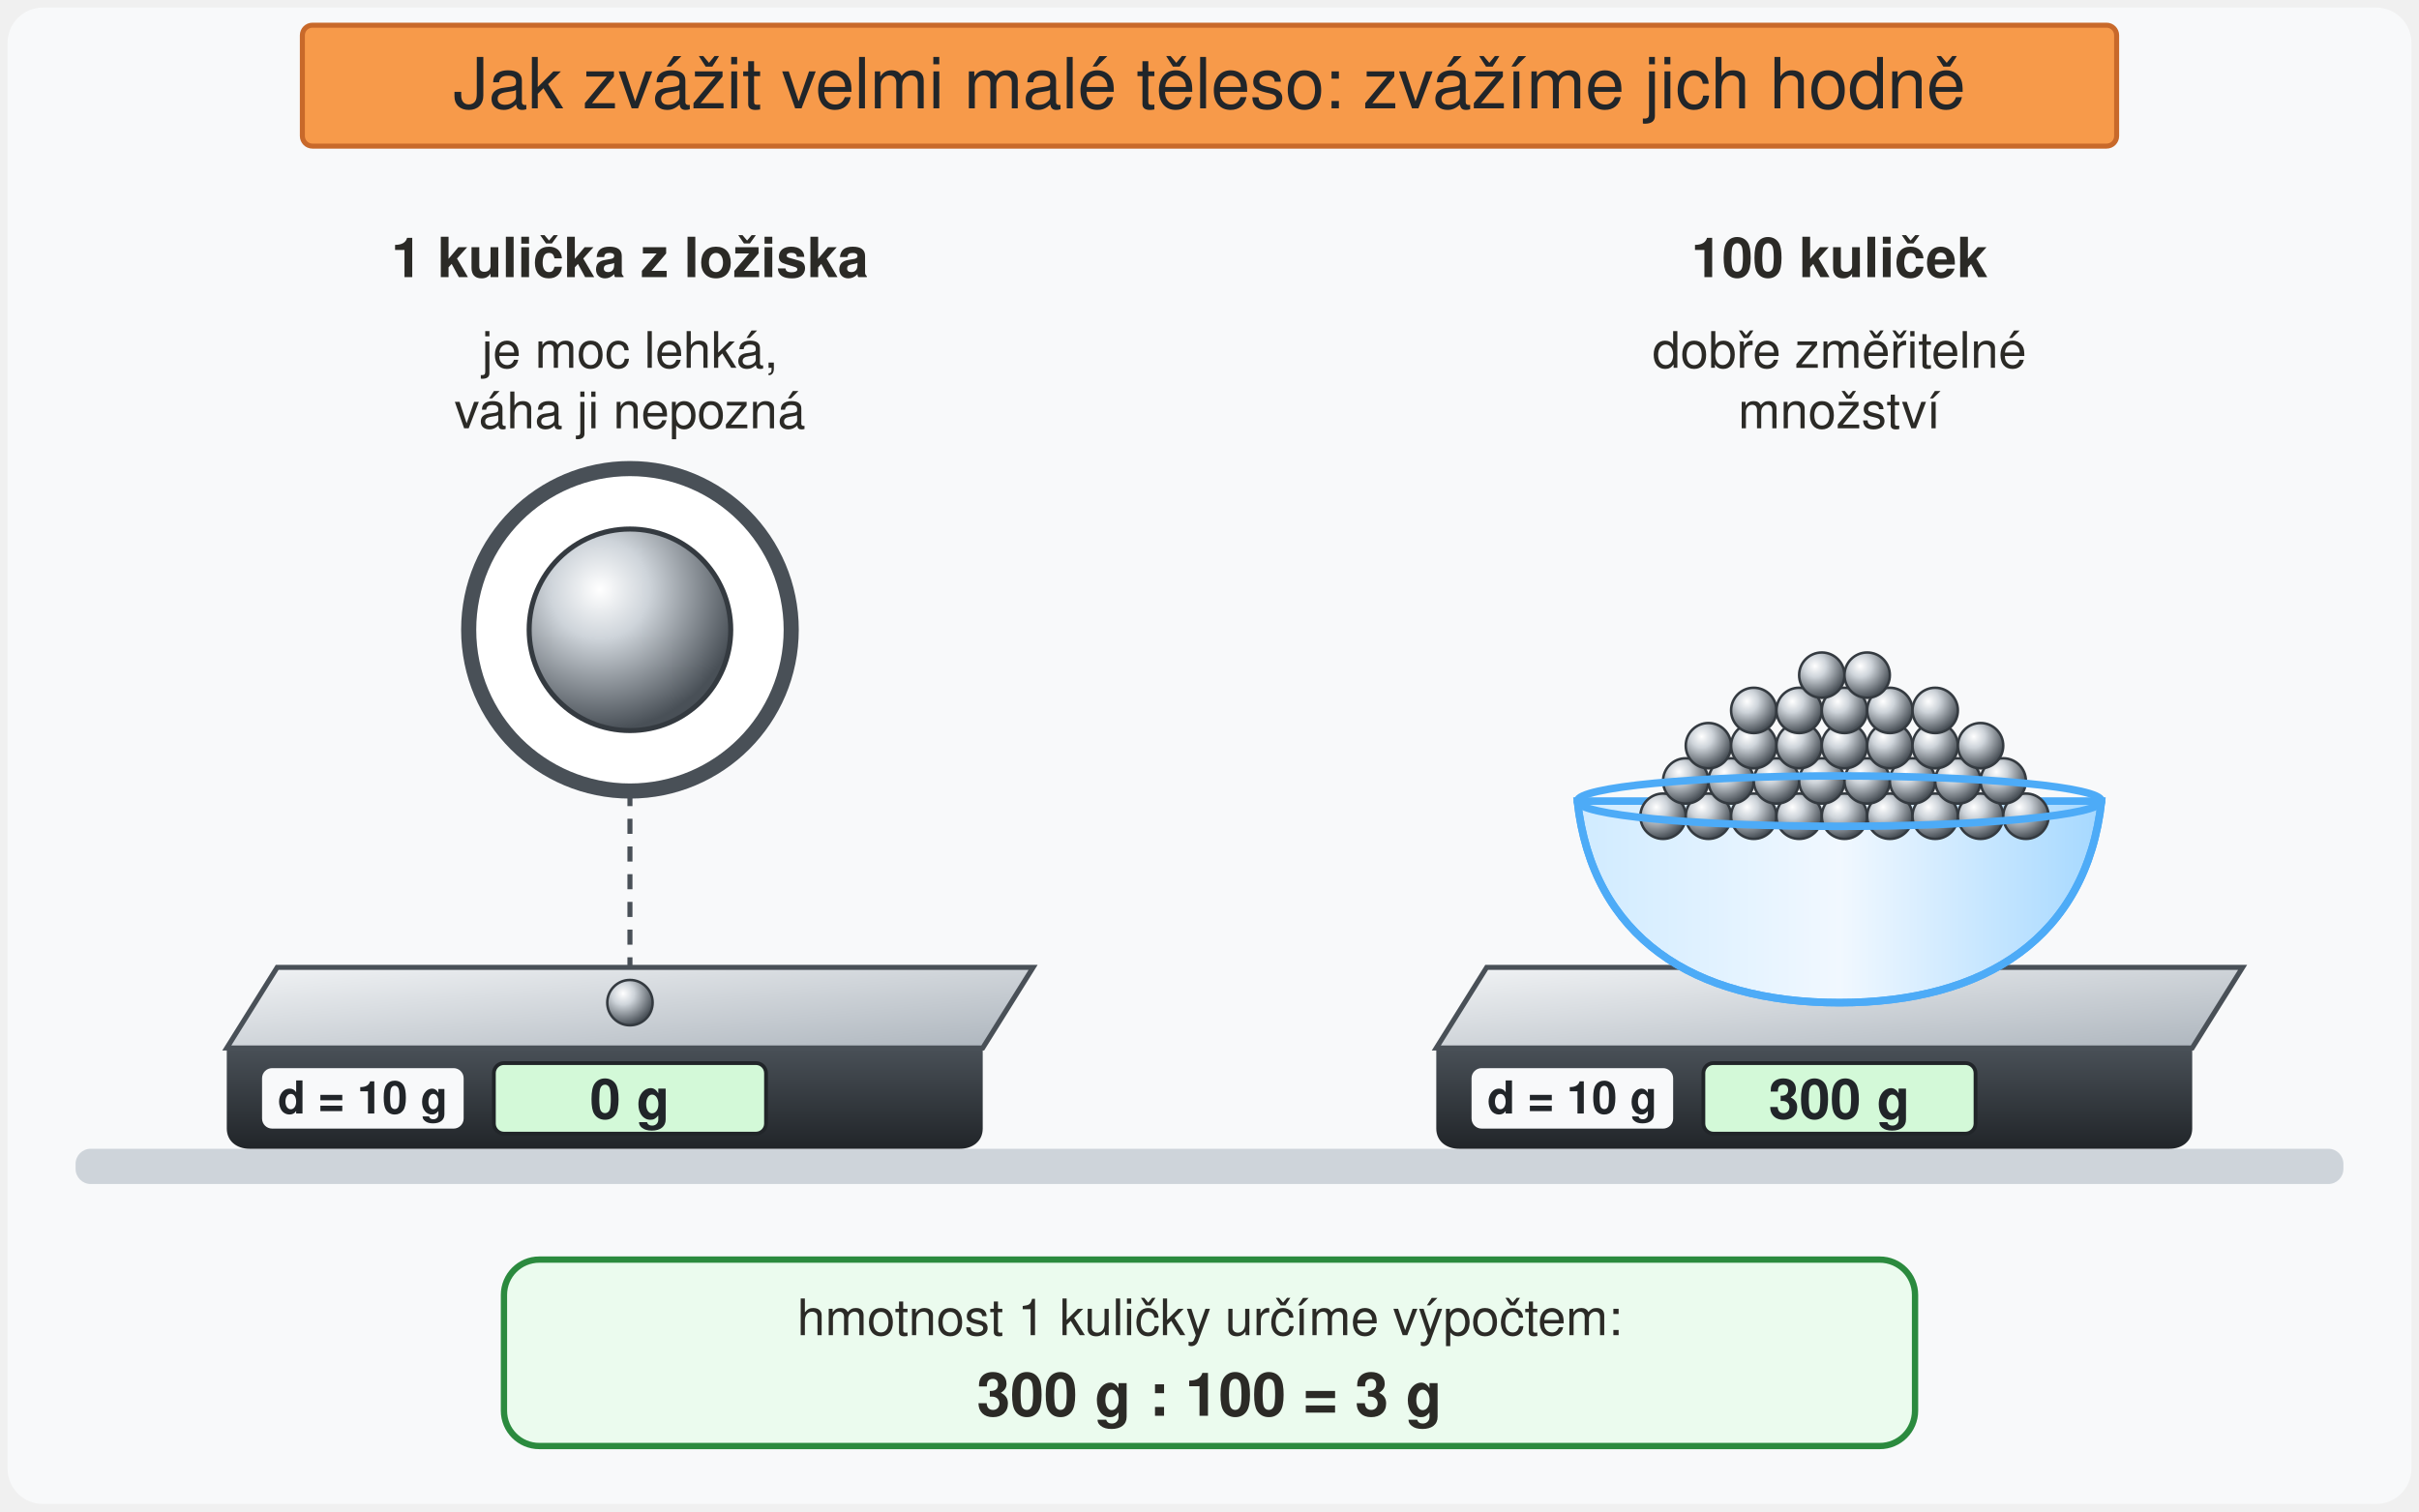
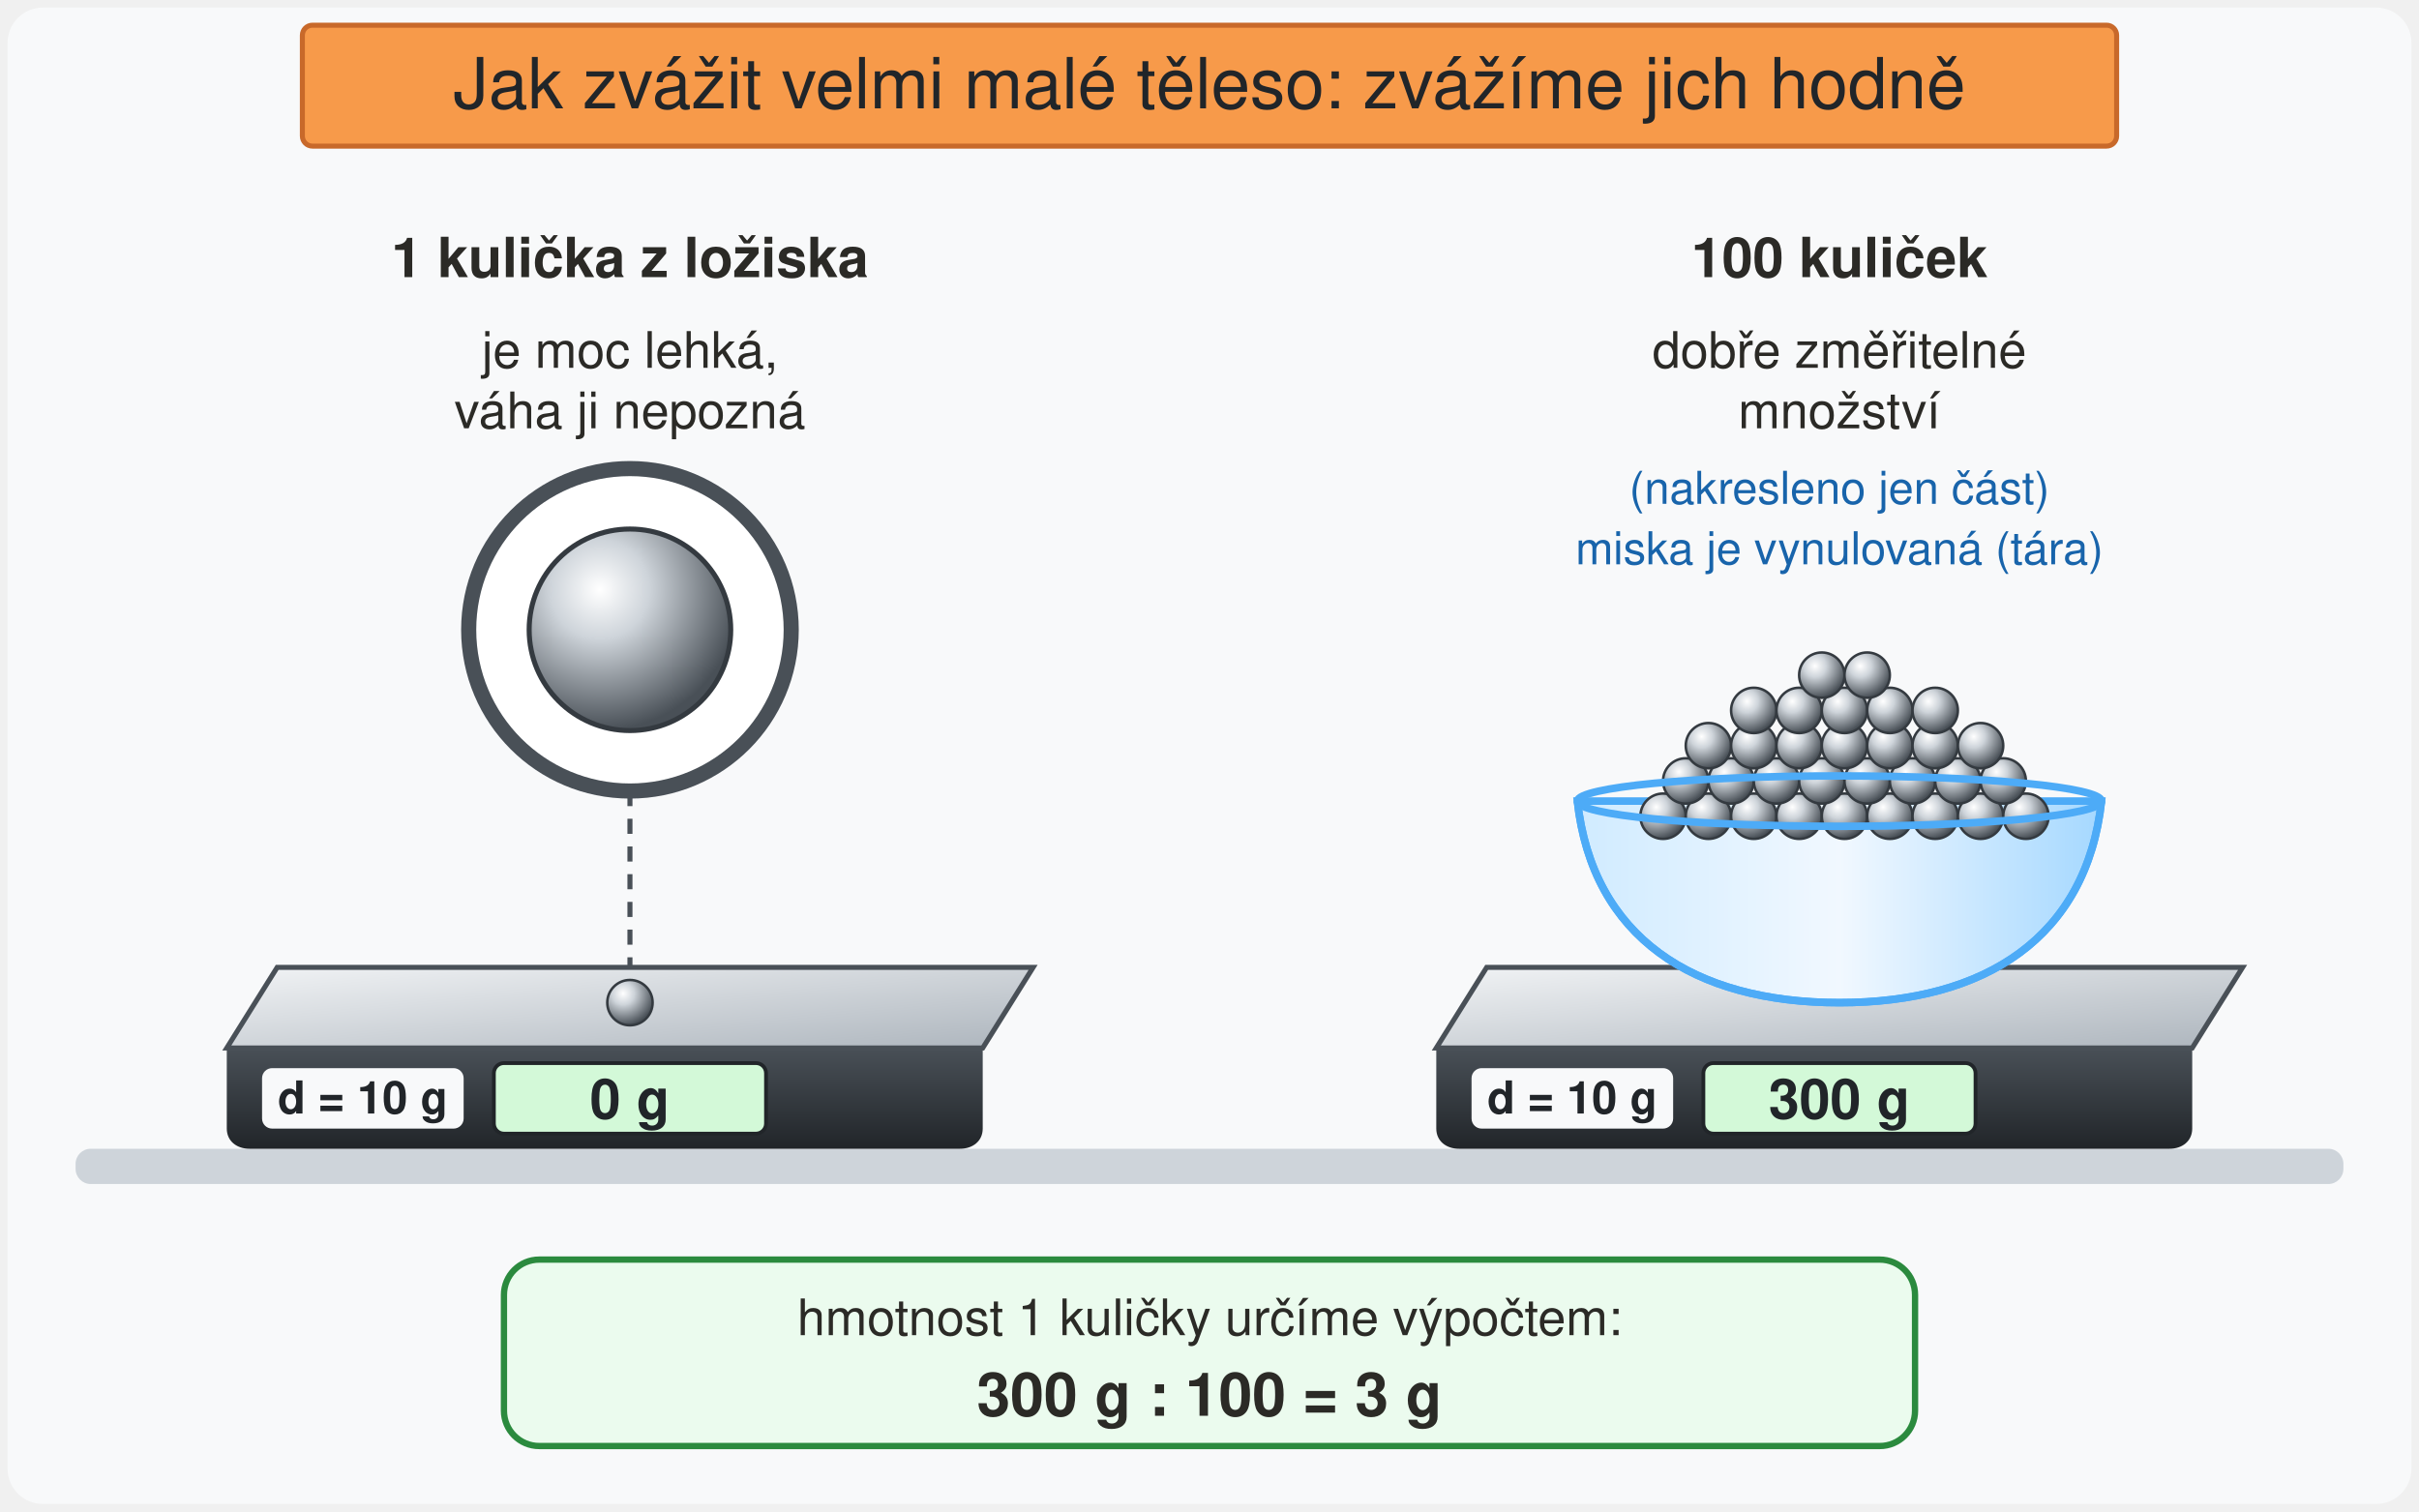
- <svg xmlns="http://www.w3.org/2000/svg" xml:space="preserve" viewBox="0 0 960 600" font-family="'Segoe UI', Helvetica, Arial, sans-serif" role="img" aria-label="Vážení velmi malých těles. Vlevo jedna malá kulička z ložiska na digitální váze s nejmenším dílkem 10 g, displej ukazuje 0 g: kulička je tak lehká, že ji váha nepozná. Vpravo miska se 100 kuličkami na stejné váze, displej ukazuje 300 g. Dole výpočet: 1 kulička = 300 g : 100 = 3 g.">
+ <svg xmlns="http://www.w3.org/2000/svg" xml:space="preserve" viewBox="0 0 960 600" font-family="'Segoe UI', Helvetica, Arial, sans-serif" role="img" aria-label="Vážení velmi malých těles. Vlevo jedna malá kulička z ložiska na digitální váze s nejmenším dílkem 10 g, displej ukazuje 0 g: kulička je tak lehká, že ji váha nepozná. Vpravo miska se 100 kuličkami (nakresleno jich je jen část) na stejné váze s vynulovanou miskou (tára), displej ukazuje 300 g, tedy jen kuličky. Dole výpočet: 1 kulička = 300 g : 100 = 3 g.">
  <defs>
    <linearGradient id="telo09" x1="0" y1="0" x2="0" y2="1">
      <stop offset="0" stop-color="#495057" />
      <stop offset="1" stop-color="#212529" />
    </linearGradient>
    <linearGradient id="deska09" x1="0" y1="0" x2="1" y2="1">
      <stop offset="0" stop-color="#f1f3f5" />
      <stop offset="1" stop-color="#adb5bd" />
    </linearGradient>
    <radialGradient id="ocel09" cx="0.35" cy="0.3" r="0.7">
      <stop offset="0" stop-color="#ffffff" />
      <stop offset="0.35" stop-color="#ced4da" />
      <stop offset="1" stop-color="#495057" />
    </radialGradient>
    <linearGradient id="miska09" x1="0" y1="0" x2="1" y2="0">
      <stop offset="0" stop-color="#d0ebff" />
      <stop offset="0.5" stop-color="#f1f8ff" />
      <stop offset="1" stop-color="#a5d8ff" />
    </linearGradient>
    <symbol id="k09" viewBox="-10 -10 20 20" overflow="visible">
      <circle r="9" fill="url(#ocel09)" stroke="#343a40" stroke-width="1" />
    </symbol>
  </defs>
  <rect x="3" y="3" width="954" height="594" rx="14" fill="#f8f9fa" />
  <rect x="120" y="10" width="720" height="48" rx="4" fill="#f79a4a" stroke="#c8692a" stroke-width="2" />
  <text x="480" y="43" font-size="28" fill="#212529" text-anchor="middle">Jak zvážit velmi malé těleso: zvážíme jich hodně</text>
  <rect x="30" y="456" width="900" height="14" rx="6" fill="#ced4da" />
  <path d="M90,416 L390,416 L390,448 C390,453 386,456 381,456 L99,456 C94,456 90,453 90,448 Z" fill="url(#telo09)" />
  <path d="M90,416 L390,416 L410,384 L110,384 Z" fill="url(#deska09)" stroke="#495057" stroke-width="2" />
  <rect x="196" y="422" width="108" height="28" rx="4" fill="#d3f9d8" stroke="#212529" stroke-width="1.5" />
  <text x="250" y="444" font-size="22" font-weight="bold" fill="#212529" text-anchor="middle">0 g</text>
  <rect x="104" y="424" width="80" height="24" rx="4" fill="#f8f9fa" />
  <text x="144" y="442" font-size="18" font-weight="bold" fill="#212529" text-anchor="middle">d = 10 g</text>
  <use href="#k09" x="240" y="388" width="20" height="20" />
  <circle cx="250" cy="250" r="64" fill="#ffffff" stroke="#495057" stroke-width="6" />
  <circle cx="250" cy="250" r="40" fill="url(#ocel09)" stroke="#343a40" stroke-width="2" />
  <line x1="250" y1="314" x2="250" y2="384" stroke="#495057" stroke-width="2" stroke-dasharray="6 5" />
  <g font-size="22" font-weight="bold" fill="#2b2a26" text-anchor="middle">
    <text x="250" y="110">1 kulička z ložiska</text>
    <text x="250" y="146" font-weight="normal" font-size="20">je moc lehká,</text>
    <text x="250" y="170" font-weight="normal" font-size="20">váha ji nepozná</text>
  </g>
  <path d="M570,416 L870,416 L870,448 C870,453 866,456 861,456 L579,456 C574,456 570,453 570,448 Z" fill="url(#telo09)" />
  <path d="M570,416 L870,416 L890,384 L590,384 Z" fill="url(#deska09)" stroke="#495057" stroke-width="2" />
  <rect x="676" y="422" width="108" height="28" rx="4" fill="#d3f9d8" stroke="#212529" stroke-width="1.5" />
  <text x="730" y="444" font-size="22" font-weight="bold" fill="#212529" text-anchor="middle">300 g</text>
  <rect x="584" y="424" width="80" height="24" rx="4" fill="#f8f9fa" />
  <text x="624" y="442" font-size="18" font-weight="bold" fill="#212529" text-anchor="middle">d = 10 g</text>
  <path d="M626,318 C632,372 672,398 730,398 C788,398 828,372 834,318 Z" fill="url(#miska09)" stroke="#4dabf7" stroke-width="3" />
  <g>
    <use href="#k09" x="650" y="314" width="20" height="20" />
    <use href="#k09" x="668" y="314" width="20" height="20" />
    <use href="#k09" x="686" y="314" width="20" height="20" />
    <use href="#k09" x="704" y="314" width="20" height="20" />
    <use href="#k09" x="722" y="314" width="20" height="20" />
    <use href="#k09" x="740" y="314" width="20" height="20" />
    <use href="#k09" x="758" y="314" width="20" height="20" />
    <use href="#k09" x="776" y="314" width="20" height="20" />
    <use href="#k09" x="794" y="314" width="20" height="20" />
    <use href="#k09" x="659" y="300" width="20" height="20" />
    <use href="#k09" x="677" y="300" width="20" height="20" />
    <use href="#k09" x="695" y="300" width="20" height="20" />
    <use href="#k09" x="713" y="300" width="20" height="20" />
    <use href="#k09" x="731" y="300" width="20" height="20" />
    <use href="#k09" x="749" y="300" width="20" height="20" />
    <use href="#k09" x="767" y="300" width="20" height="20" />
    <use href="#k09" x="785" y="300" width="20" height="20" />
    <use href="#k09" x="668" y="286" width="20" height="20" />
    <use href="#k09" x="686" y="286" width="20" height="20" />
    <use href="#k09" x="704" y="286" width="20" height="20" />
    <use href="#k09" x="722" y="286" width="20" height="20" />
    <use href="#k09" x="740" y="286" width="20" height="20" />
    <use href="#k09" x="758" y="286" width="20" height="20" />
    <use href="#k09" x="776" y="286" width="20" height="20" />
    <use href="#k09" x="686" y="272" width="20" height="20" />
    <use href="#k09" x="704" y="272" width="20" height="20" />
    <use href="#k09" x="722" y="272" width="20" height="20" />
    <use href="#k09" x="740" y="272" width="20" height="20" />
    <use href="#k09" x="758" y="272" width="20" height="20" />
    <use href="#k09" x="713" y="258" width="20" height="20" />
    <use href="#k09" x="731" y="258" width="20" height="20" />
  </g>
  <path d="M626,318 C632,372 672,398 730,398 C788,398 828,372 834,318" fill="none" stroke="#4dabf7" stroke-width="3" />
  <ellipse cx="730" cy="318" rx="104" ry="10" fill="none" stroke="#4dabf7" stroke-width="3" />
  <g font-size="22" font-weight="bold" fill="#2b2a26" text-anchor="middle">
    <text x="730" y="110">100 kuliček</text>
    <text x="730" y="146" font-weight="normal" font-size="20">dobře změřitelné</text>
    <text x="730" y="170" font-weight="normal" font-size="20">množství</text>
+     <text x="730" y="200" font-weight="normal" font-size="18" fill="#1864ab">(nakresleno jen část)</text>
+     <text x="730" y="224" font-weight="normal" font-size="18" fill="#1864ab">miska je vynulovaná (tára)</text>
  </g>
  <rect x="200" y="500" width="560" height="74" rx="14" fill="#ebfbee" stroke="#2b8a3e" stroke-width="2.5" />
  <text x="480" y="530" font-size="20" fill="#2b2a26" text-anchor="middle">hmotnost 1 kuličky určíme výpočtem:</text>
  <text x="480" y="562" font-size="24" font-weight="bold" fill="#2b2a26" text-anchor="middle">300 g : 100 = 3 g</text>
</svg>
